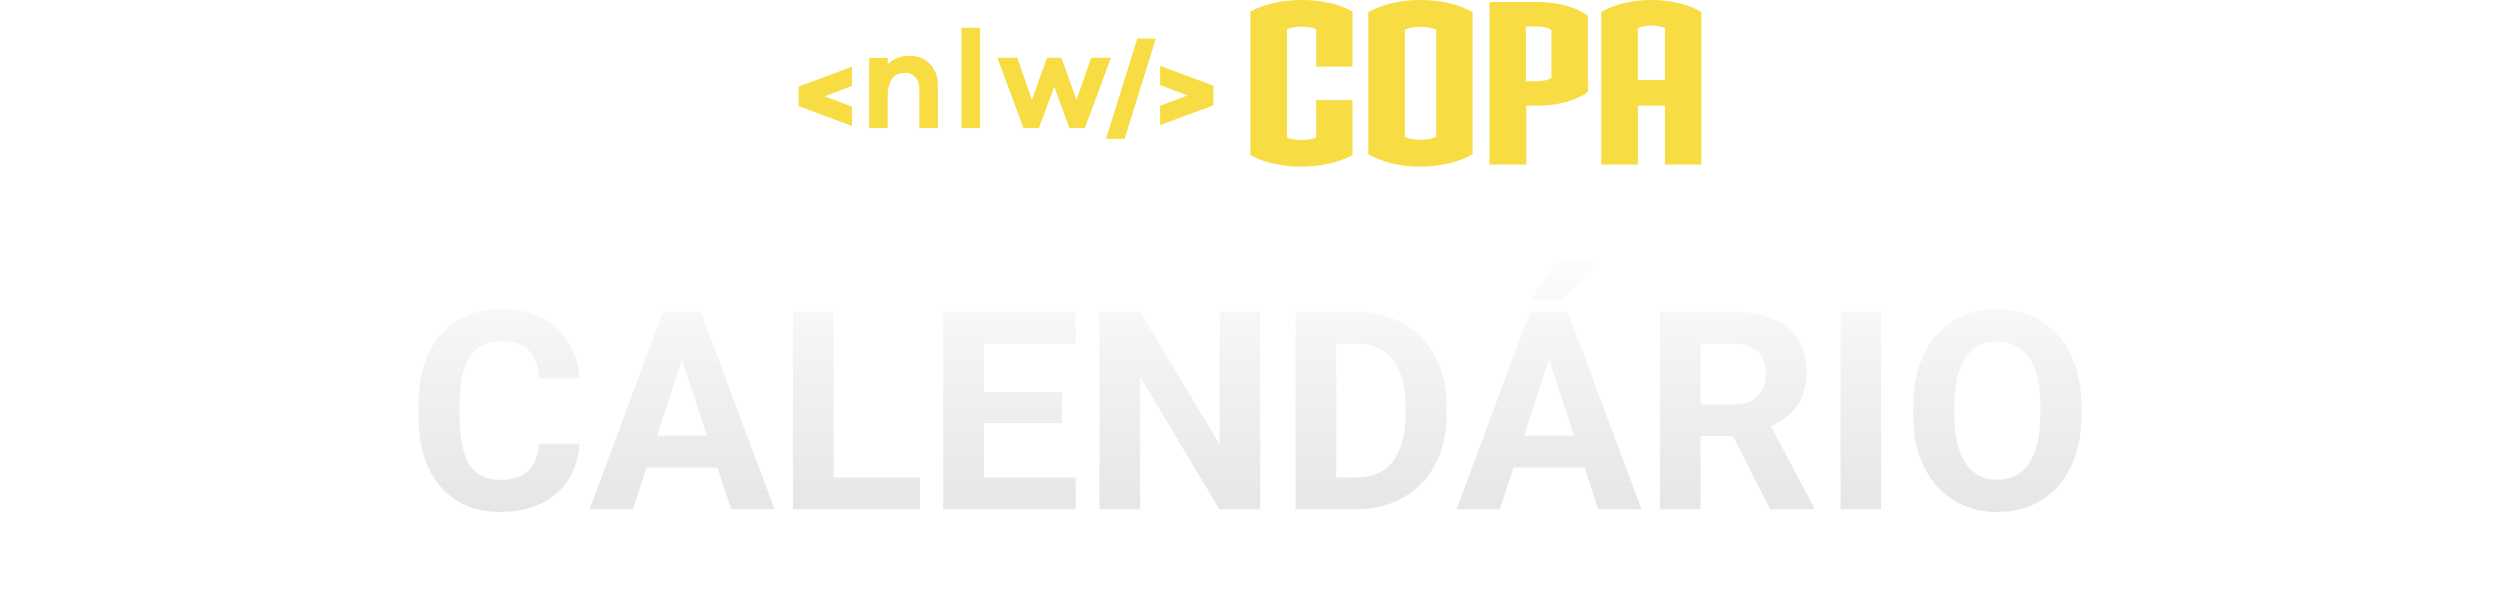
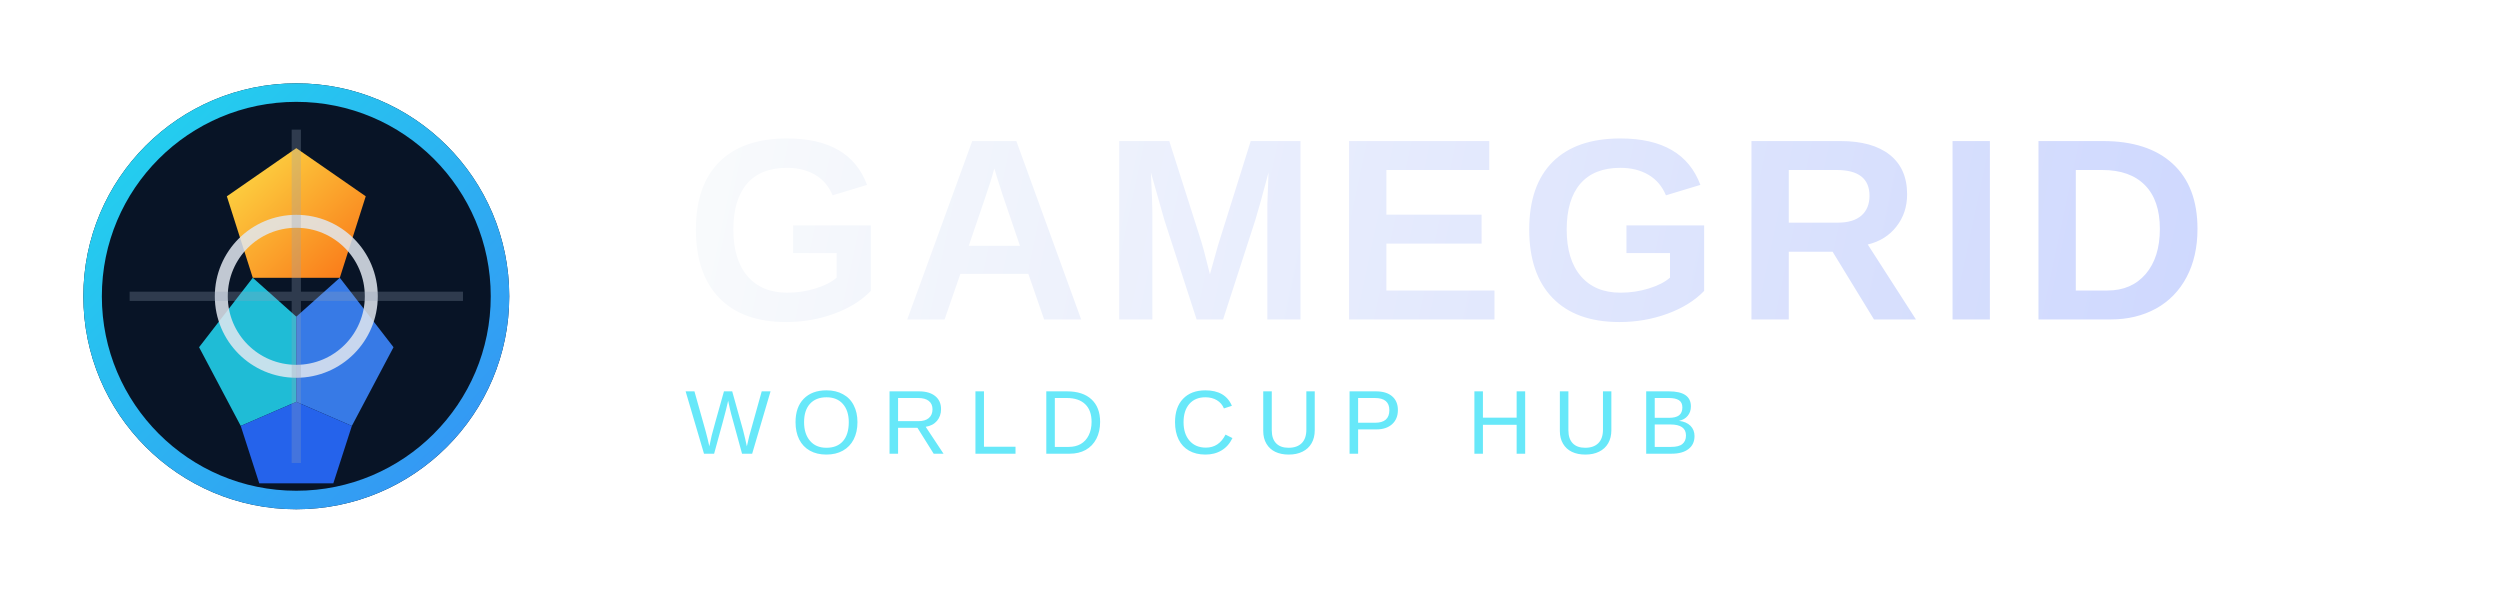
<svg xmlns="http://www.w3.org/2000/svg" width="270" height="64" viewBox="0 0 270 64" fill="none">
-   <path fill-rule="evenodd" clip-rule="evenodd" d="M92.013 9.282V7.203L86.267 9.339H86.256V11.472H86.267L92.013 13.607V11.526L89.066 10.4L92.013 9.279V9.282Z" fill="#F7DD43" />
-   <path fill-rule="evenodd" clip-rule="evenodd" d="M125.292 13.504V11.425L128.236 10.307L125.292 9.189V7.111L131.03 9.246H131.043V11.382H131.03L125.292 13.506V13.504ZM122.827 4.17L119.454 15H121.456L124.83 4.17H122.827Z" fill="#F7DD43" />
-   <path fill-rule="evenodd" clip-rule="evenodd" d="M100.454 6.917C101.026 7.543 101.325 8.37 101.29 9.216V13.83H99.287V9.641C99.312 9.173 99.162 8.716 98.868 8.351C98.591 8.027 98.18 7.848 97.753 7.867C96.499 7.867 95.87 8.737 95.87 10.476V13.83H93.868V6.256H95.87V6.939C96.507 6.322 97.369 5.993 98.256 6.031C99.083 5.995 99.883 6.319 100.454 6.917Z" fill="#F7DD43" />
-   <path fill-rule="evenodd" clip-rule="evenodd" d="M103.841 3V13.83H105.844V3H103.841Z" fill="#F7DD43" />
-   <path fill-rule="evenodd" clip-rule="evenodd" d="M117.166 13.83H115.496L113.858 9.369L112.204 13.83H110.534L107.726 6.243H109.867L111.445 10.781L113.072 6.243H114.636L116.263 10.794L117.841 6.243H119.982L117.172 13.83H117.166Z" fill="#F7DD43" />
-   <path d="M140.58 17.998C138.653 17.998 136.629 17.633 135.043 16.754V1.244C136.605 0.39 138.628 2.85548e-05 140.58 2.85548e-05C142.531 2.85548e-05 144.507 0.365 146.066 1.244V7.195H142.139V3.146C141.676 2.951 141.115 2.878 140.555 2.878C139.995 2.878 139.481 2.951 138.993 3.146V14.852C139.456 15.047 139.993 15.12 140.555 15.12C141.117 15.12 141.652 15.047 142.139 14.852V10.805H146.066V16.756C144.53 17.61 142.506 17.975 140.58 18V17.998Z" fill="#F7DD43" />
-   <path d="M153.431 17.998C151.358 17.998 149.359 17.558 147.773 16.657V1.317C149.334 0.44 151.335 0 153.431 0C155.528 0 157.479 0.415 159.04 1.317V16.657C157.504 17.558 155.48 17.973 153.431 17.998ZM155.115 3.195C154.652 3 154.091 2.903 153.408 2.903C152.726 2.903 152.189 3 151.725 3.195V14.78C152.187 15 152.749 15.097 153.408 15.097C154.068 15.097 154.628 15 155.115 14.78V3.195Z" fill="#F7DD43" />
-   <path d="M165.893 11.413H164.844V17.778H160.869V0.22H165.893C168.284 0.22 170.088 0.707 171.502 1.707V9.926C170.113 10.902 168.282 11.413 165.893 11.413ZM167.552 3.243C167.187 2.975 166.698 2.853 165.868 2.853H164.794V8.779H165.868C166.673 8.779 167.16 8.657 167.552 8.414V3.243Z" fill="#F7DD43" />
-   <path d="M179.817 17.778V11.413H176.891V17.778H172.941V1.292C174.38 0.438 176.404 0 178.355 0C180.306 0 182.305 0.44 183.744 1.292V17.778H179.817ZM179.817 3.048C179.402 2.853 178.89 2.756 178.353 2.756C177.816 2.756 177.304 2.853 176.889 3.048V8.632H179.815V3.048H179.817Z" fill="#F7DD43" />
-   <path d="M58.213 47.925H62.593C62.505 49.36 62.109 50.635 61.406 51.748C60.713 52.861 59.741 53.73 58.491 54.355C57.251 54.98 55.757 55.293 54.009 55.293C52.642 55.293 51.416 55.059 50.332 54.59C49.248 54.111 48.32 53.428 47.549 52.539C46.787 51.65 46.206 50.576 45.806 49.316C45.405 48.057 45.205 46.645 45.205 45.083V43.603C45.205 42.041 45.41 40.63 45.82 39.37C46.24 38.101 46.836 37.022 47.607 36.133C48.389 35.244 49.321 34.56 50.405 34.082C51.489 33.603 52.7 33.364 54.038 33.364C55.815 33.364 57.315 33.687 58.535 34.331C59.766 34.976 60.718 35.864 61.392 36.997C62.075 38.13 62.485 39.419 62.622 40.864H58.227C58.179 40.005 58.008 39.277 57.715 38.682C57.422 38.076 56.977 37.622 56.382 37.319C55.796 37.007 55.015 36.851 54.038 36.851C53.306 36.851 52.666 36.987 52.119 37.261C51.572 37.534 51.113 37.949 50.742 38.506C50.371 39.062 50.093 39.766 49.907 40.615C49.731 41.455 49.644 42.441 49.644 43.574V45.083C49.644 46.187 49.727 47.158 49.893 47.998C50.059 48.828 50.312 49.531 50.654 50.107C51.006 50.674 51.455 51.103 52.002 51.397C52.559 51.68 53.227 51.821 54.009 51.821C54.927 51.821 55.684 51.675 56.279 51.382C56.875 51.089 57.329 50.654 57.642 50.078C57.964 49.502 58.154 48.784 58.213 47.925ZM74.15 37.319L68.35 55H63.677L71.602 33.672H74.575L74.15 37.319ZM78.97 55L73.154 37.319L72.686 33.672H75.689L83.657 55H78.97ZM78.706 47.06V50.503H67.441V47.06H78.706ZM99.346 51.572V55H88.608V51.572H99.346ZM90.029 33.672V55H85.635V33.672H90.029ZM116.177 51.572V55H104.824V51.572H116.177ZM106.26 33.672V55H101.865V33.672H106.26ZM114.697 42.358V45.698H104.824V42.358H114.697ZM116.162 33.672V37.114H104.824V33.672H116.162ZM136.099 33.672V55H131.704L123.135 40.703V55H118.74V33.672H123.135L131.719 47.983V33.672H136.099ZM146.47 55H141.826L141.855 51.572H146.47C147.622 51.572 148.594 51.313 149.385 50.796C150.176 50.269 150.771 49.502 151.172 48.496C151.582 47.49 151.787 46.274 151.787 44.849V43.809C151.787 42.715 151.67 41.753 151.436 40.923C151.211 40.093 150.874 39.395 150.425 38.828C149.976 38.262 149.424 37.837 148.77 37.554C148.115 37.261 147.363 37.114 146.514 37.114H141.738V33.672H146.514C147.939 33.672 149.243 33.916 150.425 34.404C151.616 34.883 152.646 35.571 153.516 36.47C154.385 37.368 155.054 38.442 155.522 39.692C156.001 40.933 156.24 42.315 156.24 43.838V44.849C156.24 46.362 156.001 47.744 155.522 48.994C155.054 50.244 154.385 51.318 153.516 52.217C152.656 53.105 151.626 53.794 150.425 54.282C149.233 54.761 147.915 55 146.47 55ZM144.316 33.672V55H139.922V33.672H144.316ZM167.783 37.319L161.982 55H157.31L165.234 33.672H168.208L167.783 37.319ZM172.603 55L166.787 37.319L166.318 33.672H169.321L177.29 55H172.603ZM172.339 47.06V50.503H161.074V47.06H172.339ZM165.308 32.471L168.179 27.959H172.764L168.735 32.471H165.308ZM179.268 33.672H187.222C188.853 33.672 190.254 33.916 191.426 34.404C192.607 34.893 193.516 35.615 194.15 36.572C194.785 37.529 195.103 38.706 195.103 40.102C195.103 41.245 194.907 42.227 194.517 43.047C194.136 43.857 193.594 44.536 192.891 45.083C192.197 45.62 191.382 46.05 190.444 46.372L189.053 47.105H182.139L182.109 43.677H187.251C188.022 43.677 188.662 43.54 189.17 43.267C189.678 42.993 190.059 42.612 190.312 42.124C190.576 41.636 190.708 41.069 190.708 40.425C190.708 39.741 190.581 39.15 190.327 38.652C190.073 38.154 189.688 37.773 189.17 37.51C188.652 37.246 188.003 37.114 187.222 37.114H183.662V55H179.268V33.672ZM191.191 55L186.328 45.493L190.972 45.464L195.894 54.795V55H191.191ZM203.159 33.672V55H198.779V33.672H203.159ZM224.795 43.838V44.849C224.795 46.47 224.575 47.925 224.136 49.214C223.696 50.503 223.076 51.602 222.275 52.51C221.475 53.408 220.518 54.097 219.404 54.575C218.301 55.054 217.075 55.293 215.728 55.293C214.39 55.293 213.164 55.054 212.051 54.575C210.947 54.097 209.99 53.408 209.18 52.51C208.369 51.602 207.739 50.503 207.29 49.214C206.851 47.925 206.631 46.47 206.631 44.849V43.838C206.631 42.207 206.851 40.752 207.29 39.473C207.729 38.184 208.35 37.085 209.15 36.177C209.961 35.269 210.918 34.575 212.021 34.097C213.135 33.618 214.36 33.379 215.698 33.379C217.046 33.379 218.271 33.618 219.375 34.097C220.488 34.575 221.445 35.269 222.246 36.177C223.057 37.085 223.682 38.184 224.121 39.473C224.57 40.752 224.795 42.207 224.795 43.838ZM220.356 44.849V43.809C220.356 42.676 220.254 41.68 220.049 40.82C219.844 39.961 219.541 39.238 219.141 38.652C218.74 38.066 218.252 37.627 217.676 37.334C217.1 37.031 216.44 36.88 215.698 36.88C214.956 36.88 214.297 37.031 213.721 37.334C213.154 37.627 212.671 38.066 212.271 38.652C211.88 39.238 211.582 39.961 211.377 40.82C211.172 41.68 211.069 42.676 211.069 43.809V44.849C211.069 45.972 211.172 46.968 211.377 47.837C211.582 48.696 211.885 49.424 212.285 50.02C212.686 50.605 213.174 51.05 213.75 51.352C214.326 51.655 214.985 51.807 215.728 51.807C216.47 51.807 217.129 51.655 217.705 51.352C218.281 51.05 218.765 50.605 219.155 50.02C219.546 49.424 219.844 48.696 220.049 47.837C220.254 46.968 220.356 45.972 220.356 44.849Z" fill="url(#paint0_linear_122_239)" />
  <defs>
-     <linearGradient id="paint0_linear_122_239" x1="135" y1="26" x2="135" y2="64" gradientUnits="userSpaceOnUse">
-       <stop stop-color="white" />
-       <stop offset="1" stop-color="#D9D9D9" stop-opacity="0.8" />
+     <linearGradient id="bgRing" x1="8" y1="6" x2="58" y2="58" gradientUnits="userSpaceOnUse">
+       <stop stop-color="#22D3EE" />
+       <stop offset="1" stop-color="#3B82F6" />
+     </linearGradient>
+     <linearGradient id="accent" x1="0" y1="0" x2="1" y2="1">
+       <stop stop-color="#FDE047" />
+       <stop offset="1" stop-color="#F97316" />
+     </linearGradient>
+     <linearGradient id="wordmark" x1="78" y1="15" x2="262" y2="54" gradientUnits="userSpaceOnUse">
+       <stop stop-color="#F8FAFC" />
+       <stop offset="1" stop-color="#C7D2FE" />
    </linearGradient>
  </defs>
+   <g transform="translate(6 4)">
+     <circle cx="26" cy="28" r="23" fill="#081426" />
+     <circle cx="26" cy="28" r="22" stroke="url(#bgRing)" stroke-width="2" />
+     <path d="M26 12L33.5 17.2L30.7 26L21.3 26L18.5 17.2L26 12Z" fill="url(#accent)" />
+     <path d="M21.3 26L15.5 33.5L20 42L26 39.4L26 30.2L21.3 26Z" fill="#22D3EE" fill-opacity="0.88" />
+     <path d="M30.7 26L36.5 33.5L32 42L26 39.4L26 30.2L30.7 26Z" fill="#3B82F6" fill-opacity="0.92" />
+     <path d="M26 39.4L20 42L22 48.2H30L32 42L26 39.4Z" fill="#2563EB" />
+     <circle cx="26" cy="28" r="8.1" stroke="#E2E8F0" stroke-opacity="0.85" stroke-width="1.4" />
+     <path d="M8 28H44M26 10V46" stroke="#94A3B8" stroke-opacity="0.28" stroke-width="1" />
+   </g>
+   <text x="74" y="34.5" fill="url(#wordmark)" font-size="28" font-weight="800" letter-spacing="1.5" font-family="Verdana, Arial, sans-serif">
+     GAMEGRID
+   </text>
+   <text x="74" y="49" fill="#67E8F9" font-size="9.8" letter-spacing="2.2" font-family="Verdana, Arial, sans-serif">
+     WORLD CUP HUB
+   </text>
</svg>
